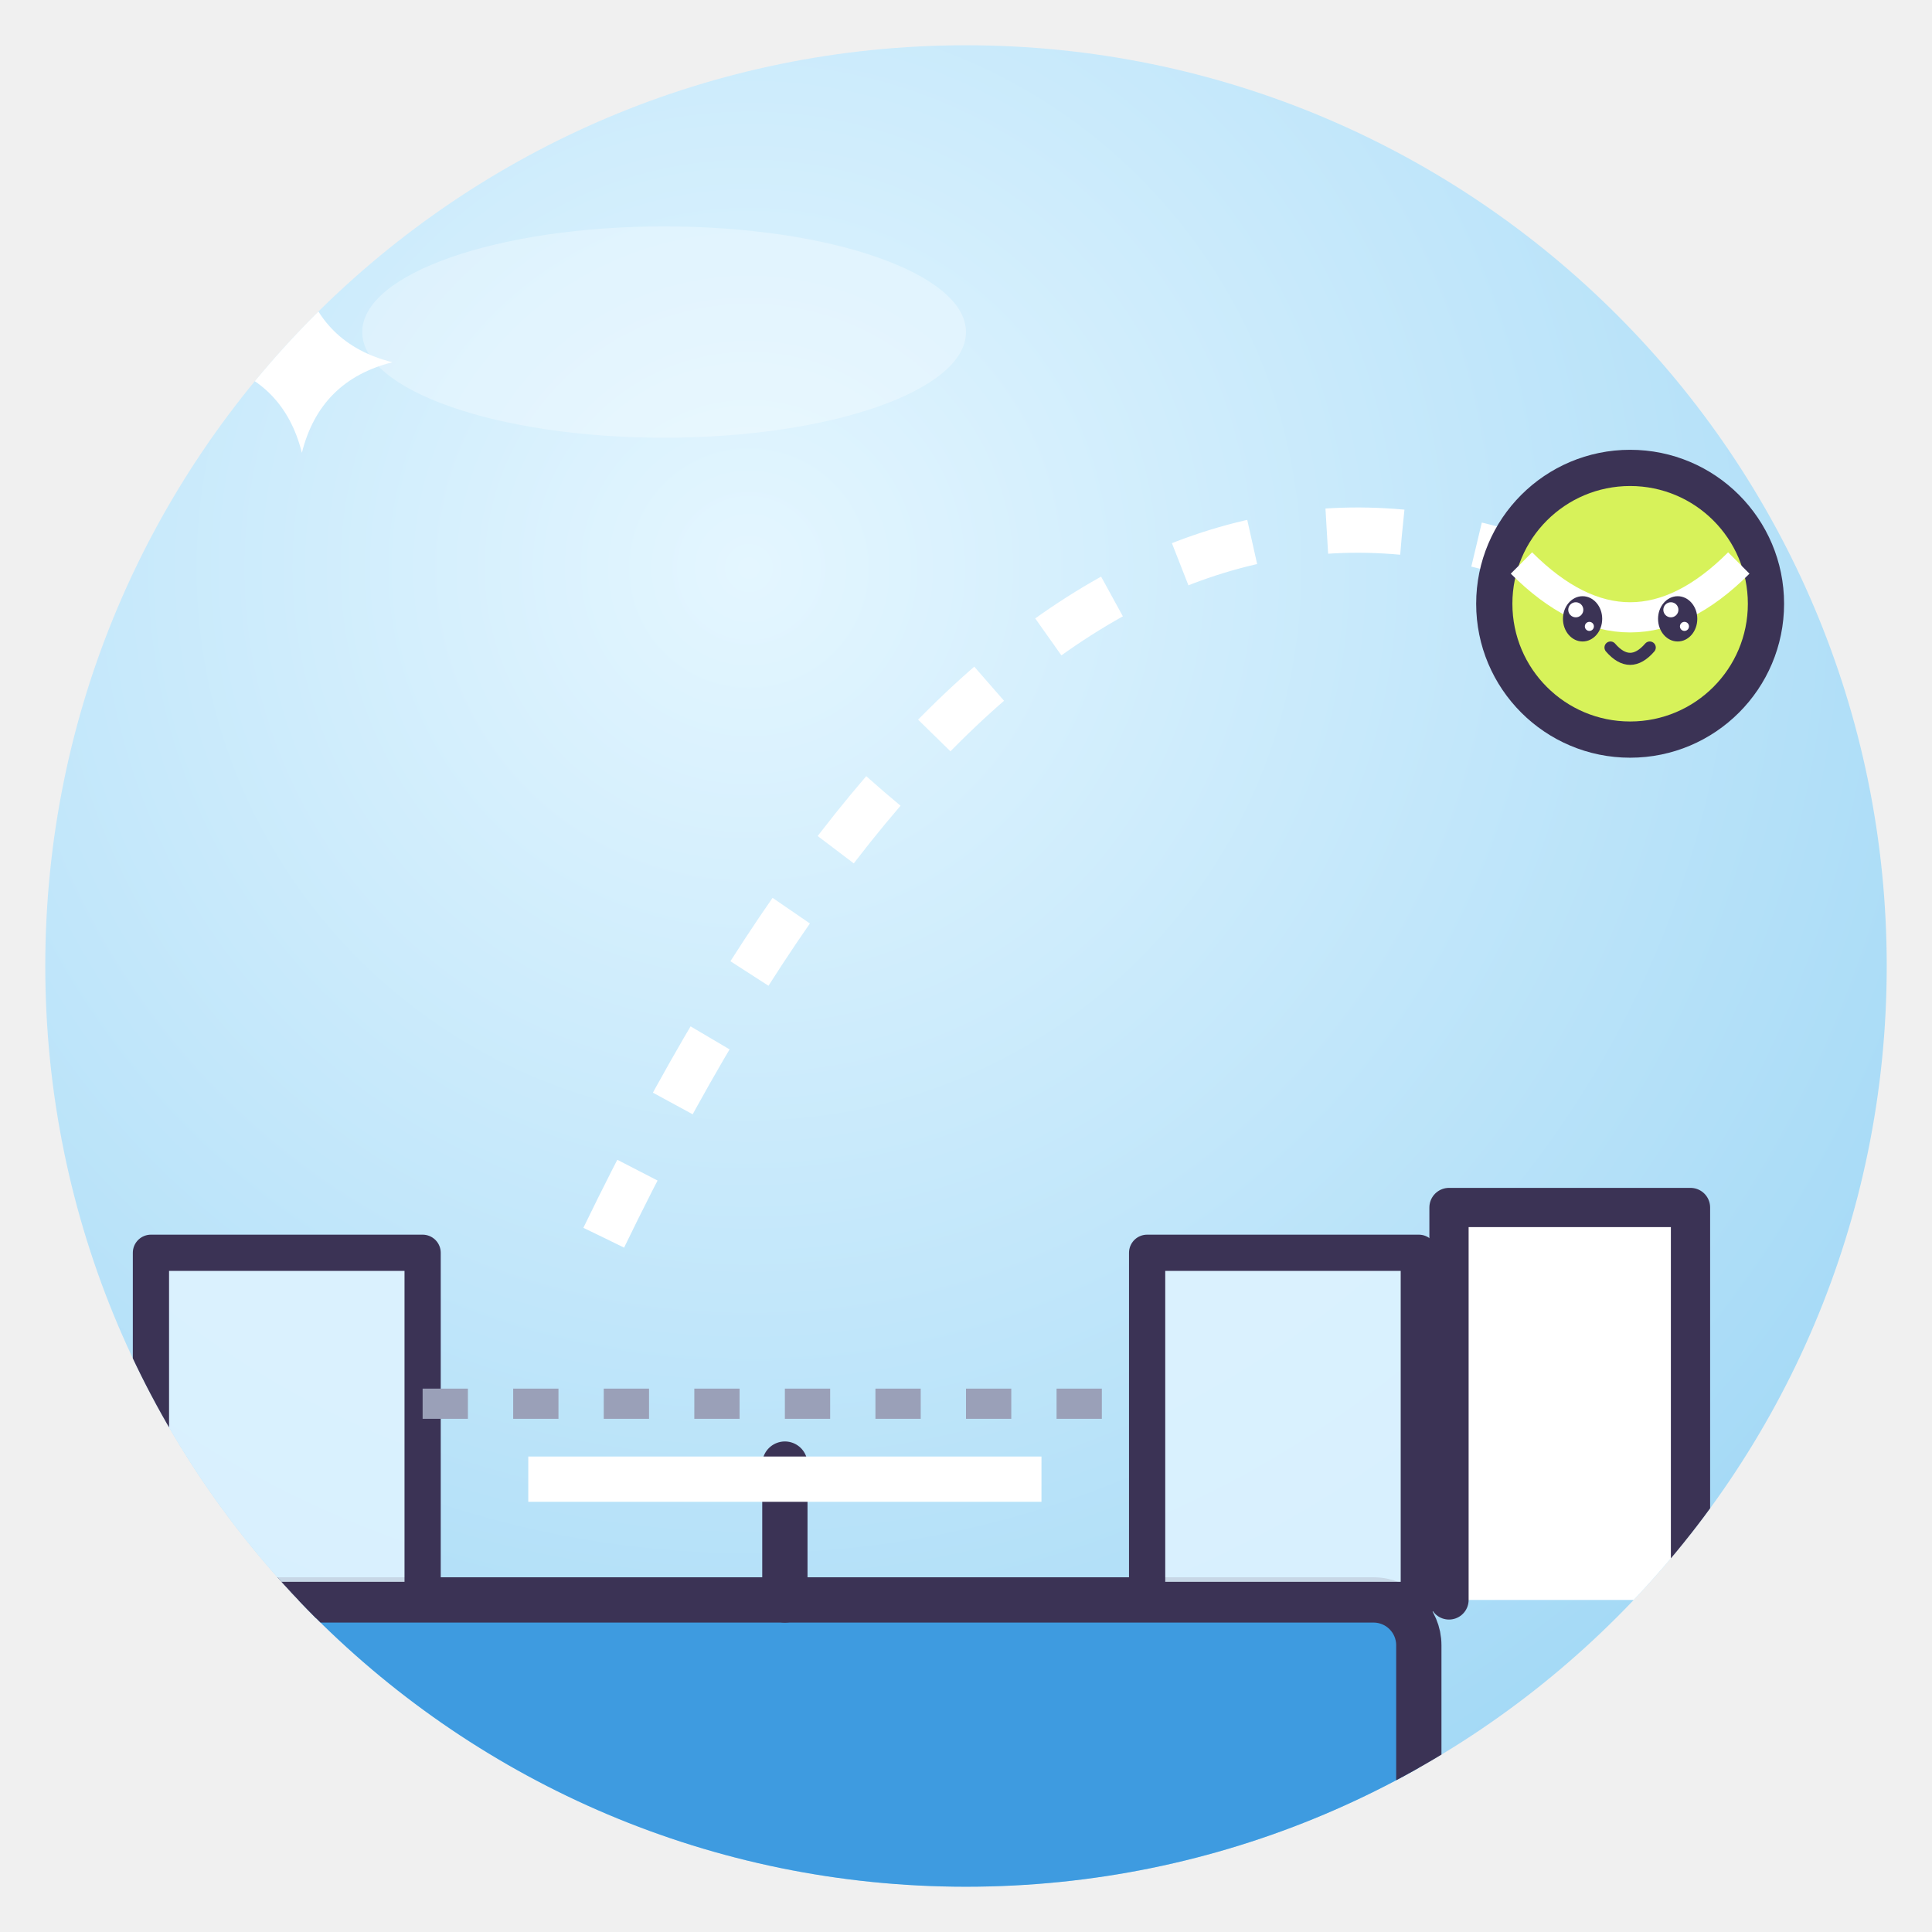
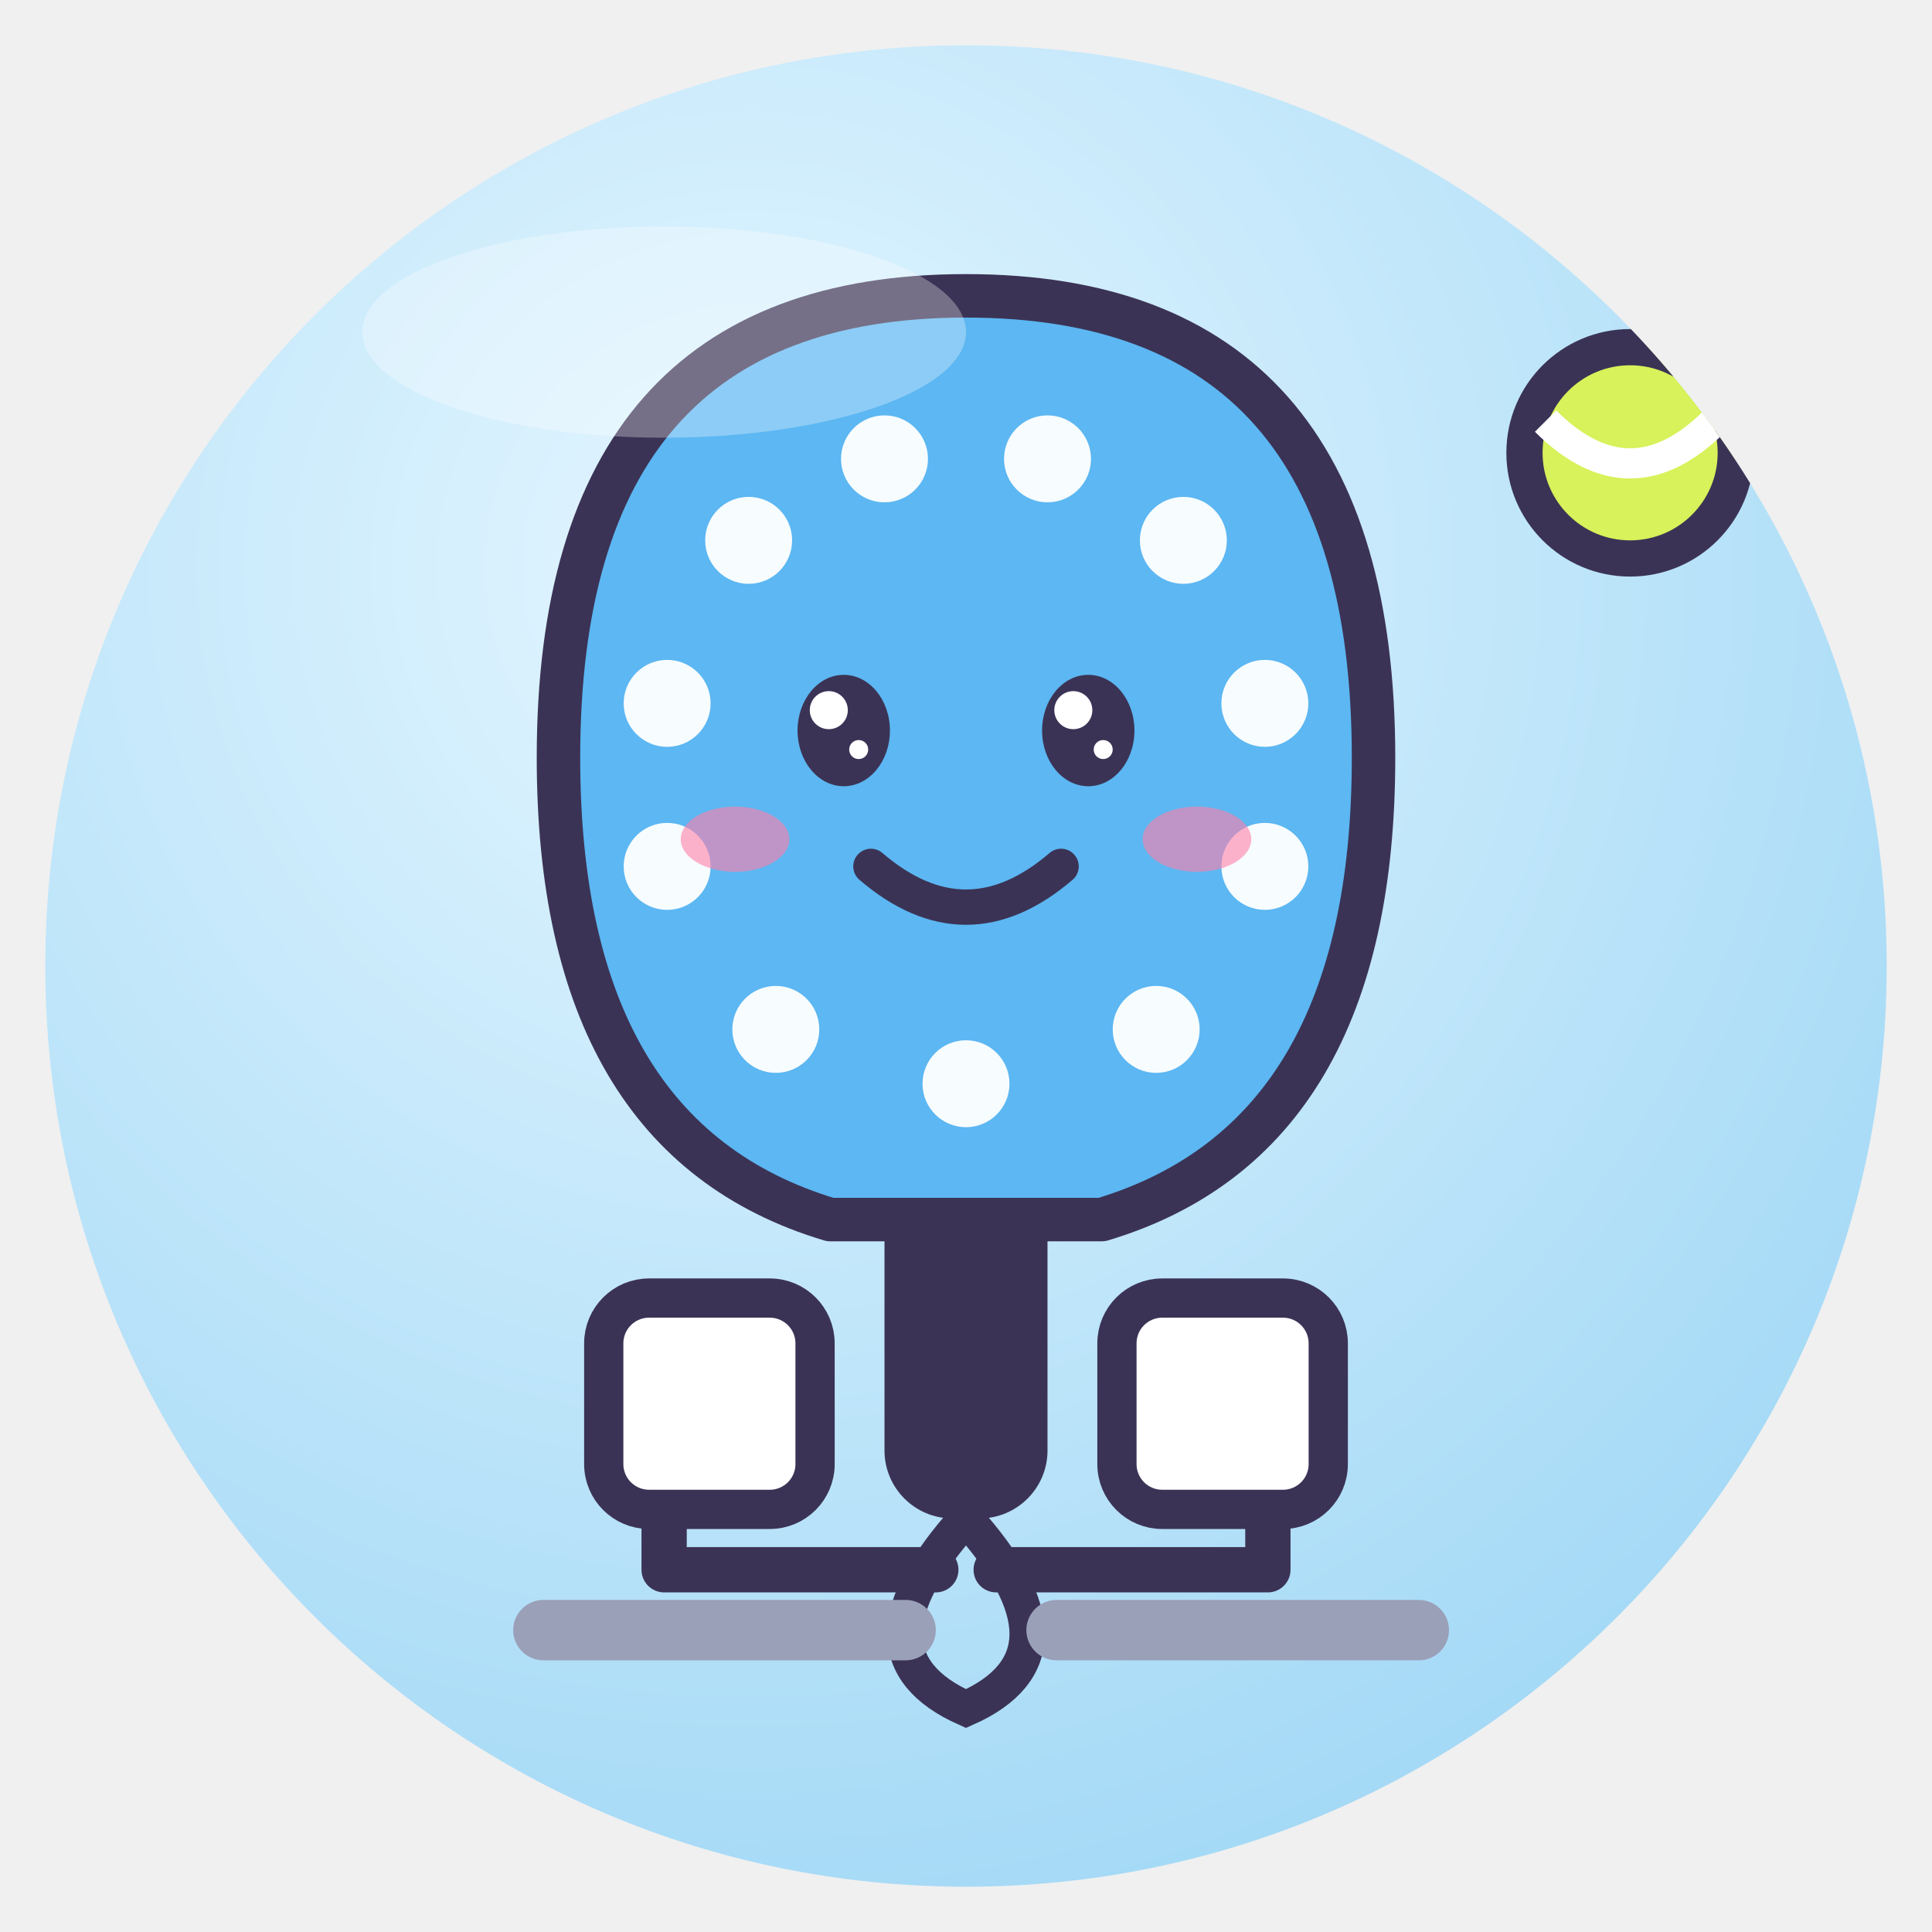
<svg xmlns="http://www.w3.org/2000/svg" viewBox="0 0 128 128" width="128" height="128">
  <defs>
    <radialGradient id="g" cx="38%" cy="28%" r="85%">
      <stop offset="0" stop-color="#E4F6FF" />
      <stop offset="1" stop-color="#9DD6F5" />
    </radialGradient>
    <clipPath id="c">
      <circle cx="64" cy="64" r="61" />
    </clipPath>
  </defs>
  <circle cx="64" cy="64" r="61" fill="url(#g)" />
  <g clip-path="url(#c)">
-     <rect x="10" y="106" width="84" height="26" rx="3" fill="#3E9BE0" stroke="#3B3355" stroke-linejoin="round" stroke-linecap="round" stroke-width="3" />
-     <rect x="10" y="83" width="18" height="23" fill="#DFF3FF" fill-opacity=".85" stroke="#3B3355" stroke-linejoin="round" stroke-linecap="round" stroke-width="2.4" />
-     <rect x="76" y="83" width="18" height="23" fill="#DFF3FF" fill-opacity=".85" stroke="#3B3355" stroke-linejoin="round" stroke-linecap="round" stroke-width="2.4" />
-     <path d="M28 93 H76" stroke="#9AA0B8" stroke-width="2" stroke-dasharray="3 3" />
-     <path d="M52 106 V97" stroke="#3B3355" stroke-linejoin="round" stroke-linecap="round" stroke-width="3" />
-     <path d="M35 98 H69" stroke="#fff" stroke-width="3" />
-     <path d="M40 82 Q70 20 108 40" fill="none" stroke="#fff" stroke-width="3" stroke-dasharray="5 5" />
-     <circle cx="108" cy="40" r="9" fill="#D7F25A" stroke="#3B3355" stroke-linejoin="round" stroke-linecap="round" stroke-width="2.4" />
-     <path d="M100.8 37.3 Q108 44.5 115.2 37.3" fill="none" stroke="#fff" stroke-width="2" />
-     <ellipse cx="104.85" cy="41" rx="1.3" ry="1.5" fill="#3B3355" />
-     <circle cx="104.4" cy="40.4" r="0.5" fill="#fff" />
-     <circle cx="105.3" cy="41.5" r="0.3" fill="#fff" />
-     <ellipse cx="111.15" cy="41" rx="1.3" ry="1.5" fill="#3B3355" />
-     <circle cx="110.7" cy="40.4" r="0.5" fill="#fff" />
-     <circle cx="111.6" cy="41.5" r="0.3" fill="#fff" />
-     <path d="M106.7 42.9 Q108 44.4 109.3 42.9" fill="none" stroke="#3B3355" stroke-linejoin="round" stroke-linecap="round" stroke-width="0.8" />
-     <path d="M96 106 V80 H112 V106" fill="#fff" stroke="#3B3355" stroke-linejoin="round" stroke-linecap="round" stroke-width="2.6" />
-     <path d="M20 18 Q21.2 22.8 26 24 Q21.2 25.2 20 30 Q18.8 25.2 14 24 Q18.8 22.8 20 18Z" fill="#fff" />
+     <g transform="translate(64 52) rotate(0) scale(0.9)">
+       <rect x="-6" y="28" width="12" height="26" rx="5" fill="#3B3355" />
+       <path d="M0 54 Q-9 64 0 68 Q9 64 0 54" fill="none" stroke="#3B3355" stroke-width="2.6" />
+       <path d="M-30 -2 Q-30 -36 0 -36 Q30 -36 30 -2 Q30 26 10 32 H-10 Q-30 26 -30 -2Z" fill="#5CB7F2" stroke="#3B3355" stroke-width="3.2" stroke-linejoin="round" stroke-linecap="round" />
+       <circle cx="-16" cy="-18" r="3.2" fill="#fff" fill-opacity=".95" />
+       <circle cx="-6" cy="-24" r="3.2" fill="#fff" fill-opacity=".95" />
+       <circle cx="6" cy="-24" r="3.2" fill="#fff" fill-opacity=".95" />
+       <circle cx="16" cy="-18" r="3.2" fill="#fff" fill-opacity=".95" />
+       <circle cx="-22" cy="-6" r="3.2" fill="#fff" fill-opacity=".95" />
+       <circle cx="22" cy="-6" r="3.2" fill="#fff" fill-opacity=".95" />
+       <circle cx="-22" cy="6" r="3.2" fill="#fff" fill-opacity=".95" />
+       <circle cx="22" cy="6" r="3.2" fill="#fff" fill-opacity=".95" />
+       <circle cx="-14" cy="18" r="3.2" fill="#fff" fill-opacity=".95" />
+       <circle cx="14" cy="18" r="3.2" fill="#fff" fill-opacity=".95" />
+       <circle cx="0" cy="22" r="3.2" fill="#fff" fill-opacity=".95" />
+       <ellipse cx="-9" cy="-4" rx="3.4" ry="4.1" fill="#3B3355" />
+       <circle cx="-10.1" cy="-5.5" r="1.4" fill="#fff" />
+       <circle cx="-7.9" cy="-2.6" r="0.7" fill="#fff" />
+       <ellipse cx="9" cy="-4" rx="3.4" ry="4.1" fill="#3B3355" />
+       <circle cx="7.9" cy="-5.5" r="1.4" fill="#fff" />
+       <circle cx="10.1" cy="-2.6" r="0.7" fill="#fff" />
+       <path d="M-7 6 Q0 12 7 6" fill="none" stroke="#3B3355" stroke-width="2.6" stroke-linecap="round" />
+       <ellipse cx="-17" cy="4" rx="4" ry="2.4" fill="#FF7FA8" opacity=".6" />
+       <ellipse cx="17" cy="4" rx="4" ry="2.4" fill="#FF7FA8" opacity=".6" />
+     </g>
+     <path d="M44 92 V104 H62 M84 92 V104 H66" fill="none" stroke="#3B3355" stroke-linejoin="round" stroke-linecap="round" stroke-width="3" />
+     <rect x="40" y="86" width="14" height="14" rx="3" fill="#fff" stroke="#3B3355" stroke-linejoin="round" stroke-linecap="round" stroke-width="2.6" />
+     <rect x="74" y="86" width="14" height="14" rx="3" fill="#fff" stroke="#3B3355" stroke-linejoin="round" stroke-linecap="round" stroke-width="2.6" />
+     <path d="M36 108 H60 M70 108 H94" stroke="#9AA0B8" stroke-width="4" stroke-linecap="round" />
+     <circle cx="108" cy="30" r="7" fill="#D7F25A" stroke="#3B3355" stroke-linejoin="round" stroke-linecap="round" stroke-width="2.4" />
+     <path d="M102.4 27.9 Q108 33.5 113.6 27.9" fill="none" stroke="#fff" stroke-width="2" />
  </g>
  <ellipse cx="44" cy="22" rx="20" ry="7" fill="#fff" opacity=".3" />
</svg>
